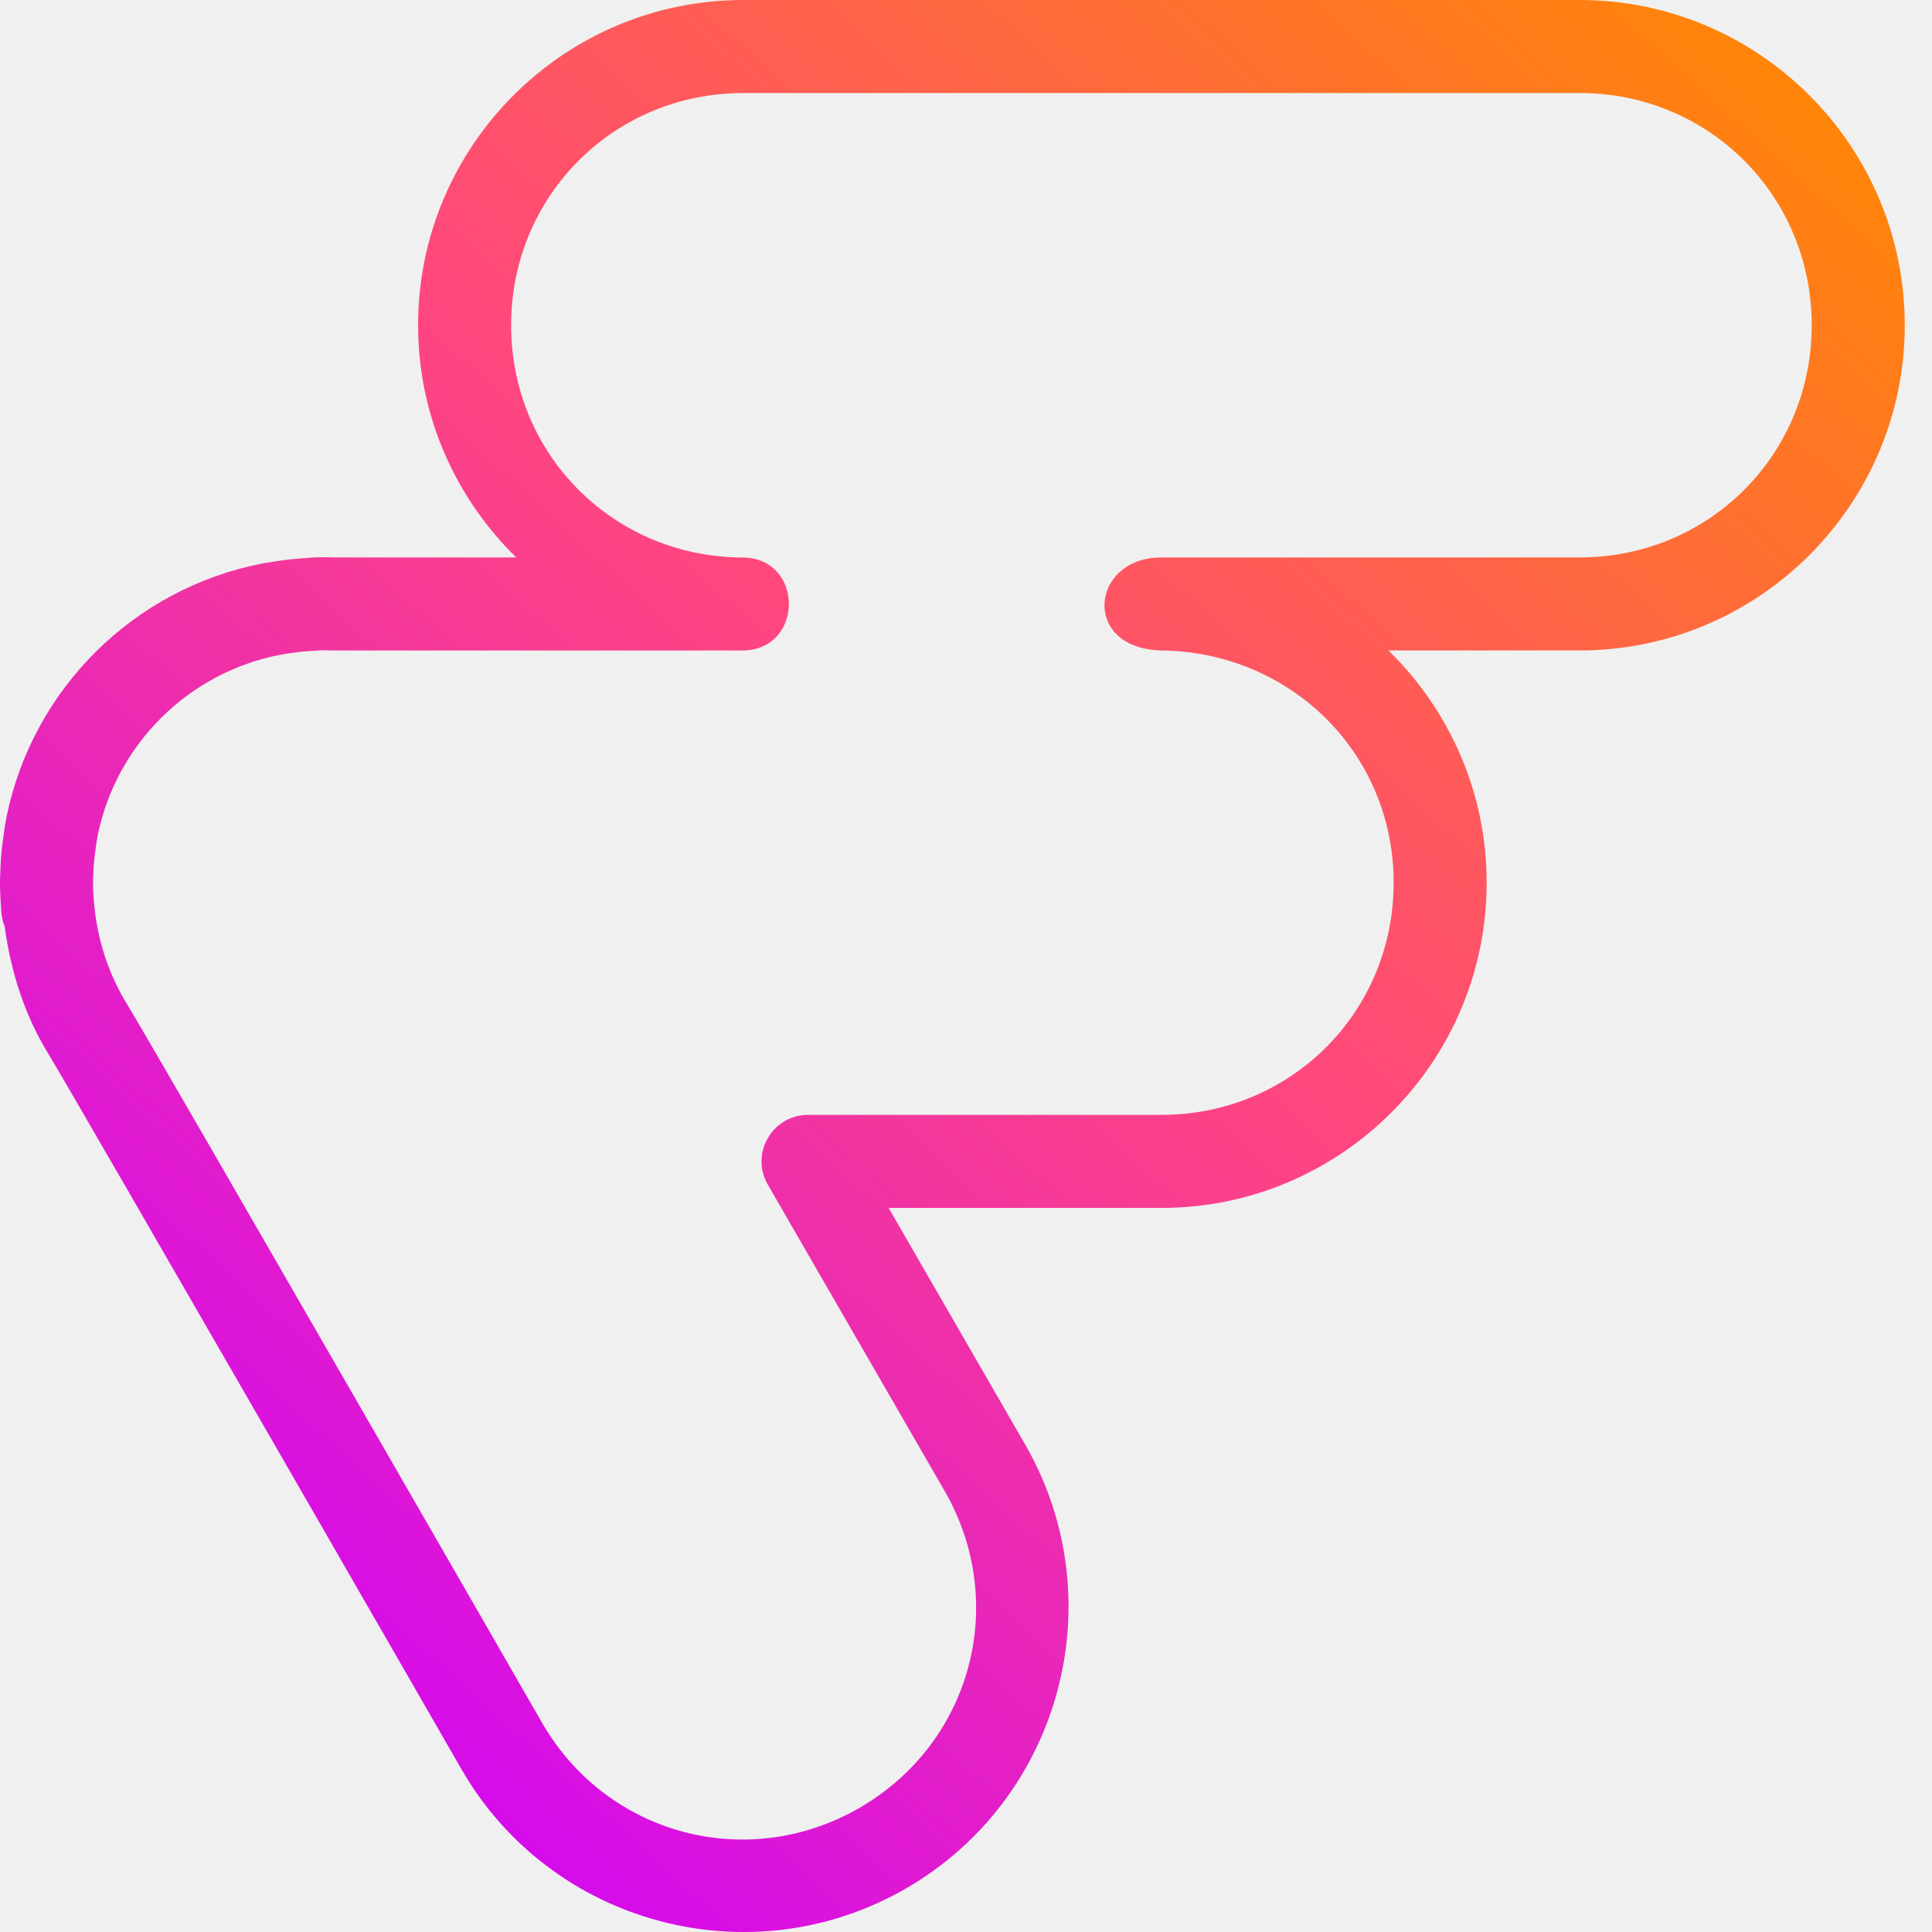
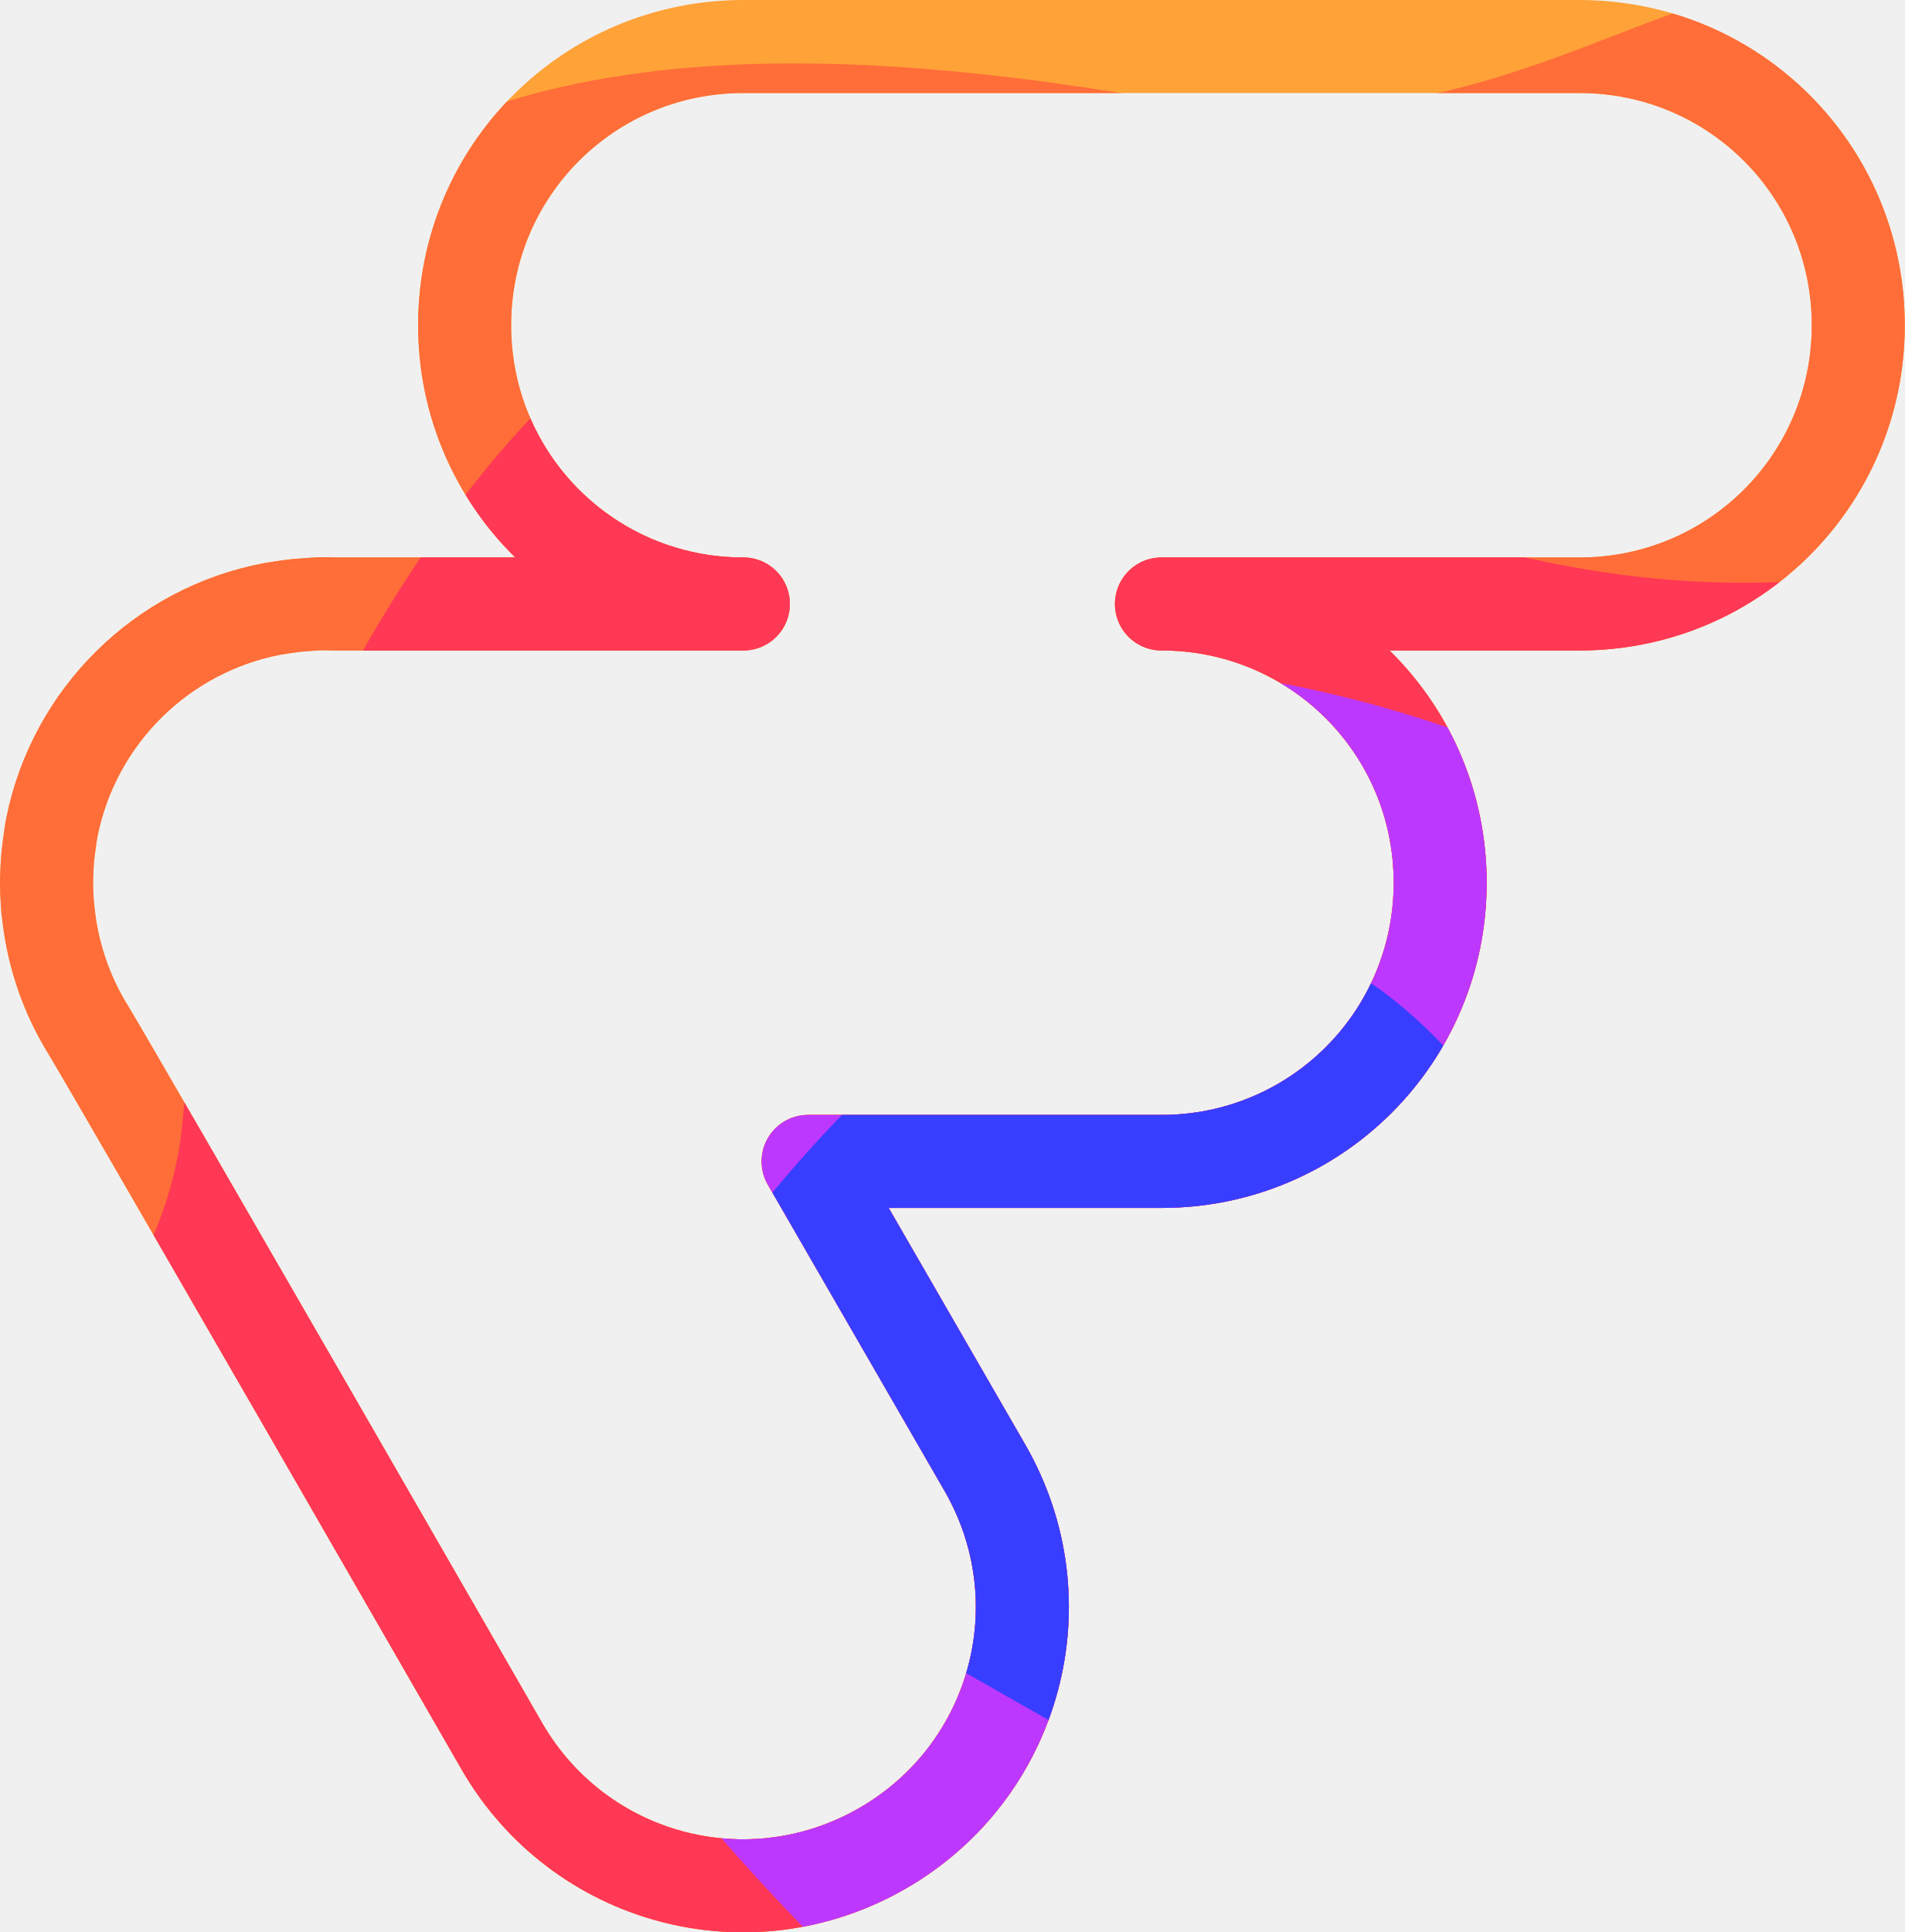
- <svg xmlns="http://www.w3.org/2000/svg" xmlns:xlink="http://www.w3.org/1999/xlink" width="512" height="512" viewBox="0 0 135.467 135.467" version="1.1" id="svg5">
+ <svg xmlns="http://www.w3.org/2000/svg" xmlns:xlink="http://www.w3.org/1999/xlink" width="429.531" height="435.674" viewBox="0 0 113.647 115.272" version="1.1" id="svg5">
  <defs id="defs2">
    <linearGradient id="linearGradient1820">
      <stop style="stop-color:#ff8900;stop-opacity:1" offset="0" id="stop1816" />
      <stop style="stop-color:#ff477e;stop-opacity:1" offset="0.472" id="stop1824" />
      <stop style="stop-color:#ce00ff;stop-opacity:1" offset="1" id="stop1818" />
    </linearGradient>
-     <linearGradient xlink:href="#linearGradient1820" id="linearGradient1822" x1="123.669" y1="-3.66" x2="8.628" y2="122.885" gradientUnits="userSpaceOnUse" />
+     <linearGradient xlink:href="#linearGradient1820" id="linearGradient1822" x1="123.669" y1="-3.66" x2="8.628" y2="122.885" gradientUnits="userSpaceOnUse" gradientTransform="matrix(0.376666,0,0,0.376666,120.3677,80.32038)" />
+     <mask maskUnits="userSpaceOnUse" id="mask36505">
+       <path style="fill:#ffffff;stroke:none;stroke-width:0.265px;stroke-linecap:butt;stroke-linejoin:miter;stroke-opacity:1" d="M 224.884,0 C 101.08,20.373 138.3,57.592 124.196,93.636 110.091,129.681 41.921,135.557 28.6,163.374 15.28,191.191 48.581,211.667 48.581,211.667 H -1.6848375e-6 L 0,0 Z" id="path36507" />
+     </mask>
+     <mask maskUnits="userSpaceOnUse" id="mask38423">
+       <path style="fill:#ffffff;stroke:none;stroke-width:0.265px;stroke-linecap:butt;stroke-linejoin:miter;stroke-opacity:1" d="M 224.884,0 C 101.08,20.373 138.3,57.592 124.196,93.636 110.091,129.681 41.921,135.557 28.6,163.374 15.28,191.191 48.581,211.667 48.581,211.667 H -1.6848375e-6 L 0,0 Z" id="path38425" />
+     </mask>
+     <mask maskUnits="userSpaceOnUse" id="mask38423-3">
+       <path style="fill:#ffffff;stroke:none;stroke-width:0.265px;stroke-linecap:butt;stroke-linejoin:miter;stroke-opacity:1" d="M 224.884,0 C 101.08,20.373 138.3,57.592 124.196,93.636 110.091,129.681 41.921,135.557 28.6,163.374 15.28,191.191 48.581,211.667 48.581,211.667 H -1.6848375e-6 L 0,0 Z" id="path38425-5" />
+     </mask>
+     <mask maskUnits="userSpaceOnUse" id="mask31226">
+       <path id="path31228" style="fill:none;stroke:#ffffff;stroke-width:5.55;stroke-linecap:square;stroke-linejoin:round;stroke-miterlimit:4;stroke-dasharray:none;stroke-opacity:1" d="m 203.535,96.618 c -9.213,0 -16.63,7.417 -16.63,16.63 0,9.213 7.417,16.63 16.63,16.63 h -24.377 c -0.335,-0.011 -0.671,-0.017 -1.007,-0.008 -0.141,0.004 -0.281,0.025 -0.422,0.032 -0.119,0.007 -0.238,0.018 -0.357,0.024 -0.144,0.011 -0.287,0.019 -0.43,0.033 -0.214,0.022 -0.428,0.051 -0.642,0.081 -0.243,0.033 -0.483,0.07 -0.723,0.114 -0.024,0.004 -0.049,0.004 -0.073,0.008 -0.032,0.005 -0.065,0.009 -0.098,0.016 -6.592,1.267 -11.777,6.402 -13.114,12.968 -0.078,0.384 -0.127,0.776 -0.179,1.169 -0.008,0.057 -0.015,0.114 -0.024,0.171 -0.024,0.197 -0.048,0.394 -0.065,0.593 -0.004,0.035 -0.005,0.07 -0.008,0.106 -0.021,0.269 -0.032,0.539 -0.041,0.812 -0.005,0.171 -0.016,0.341 -0.016,0.512 0,0.407 0.02,0.811 0.049,1.21 0.009,0.125 0.012,0.248 0.024,0.373 -0.007,-0.072 -0.003,-0.147 -0.008,-0.219 0.218,2.711 1.073,5.239 2.428,7.422 1.9,3.145 24.677,42.737 24.677,42.737 4.607,7.979 14.742,10.689 22.72,6.082 7.979,-4.607 10.697,-14.733 6.09,-22.712 L 207.4,163.139 h 21.08 c 9.213,0 16.63,-7.417 16.63,-16.63 0,-9.213 -7.417,-16.63 -16.63,-16.63 h 24.945 c 9.213,0 16.63,-7.417 16.63,-16.63 0,-9.213 -7.417,-16.63 -16.63,-16.63 z" />
+     </mask>
+     <mask maskUnits="userSpaceOnUse" id="mask31993">
+       <path id="path31995" style="fill:none;stroke:#ffffff;stroke-width:5.55;stroke-linecap:square;stroke-linejoin:round;stroke-miterlimit:4;stroke-dasharray:none;stroke-opacity:1" d="m 44.351,2.775 c -9.213,0 -16.63,7.417 -16.63,16.63 0,9.213 7.417,16.63 16.63,16.63 H 19.974 c -0.335,-0.011 -0.671,-0.017 -1.007,-0.008 -0.141,0.004 -0.281,0.025 -0.422,0.032 -0.119,0.007 -0.238,0.018 -0.357,0.024 -0.144,0.011 -0.287,0.019 -0.43,0.033 -0.214,0.022 -0.428,0.051 -0.642,0.081 -0.243,0.033 -0.483,0.07 -0.723,0.114 -0.024,0.004 -0.049,0.004 -0.073,0.008 -0.032,0.005 -0.065,0.009 -0.098,0.016 -6.592,1.267 -11.777,6.402 -13.114,12.968 -0.078,0.384 -0.127,0.776 -0.179,1.169 -0.008,0.057 -0.015,0.114 -0.024,0.171 -0.024,0.197 -0.048,0.394 -0.065,0.593 -0.004,0.035 -0.005,0.07 -0.008,0.106 -0.021,0.269 -0.032,0.539 -0.041,0.812 -0.005,0.171 -0.016,0.341 -0.016,0.512 0,0.407 0.02,0.811 0.049,1.21 0.009,0.125 0.012,0.248 0.024,0.374 -0.007,-0.072 -0.003,-0.147 -0.008,-0.219 0.218,2.711 1.073,5.239 2.428,7.422 1.9,3.145 24.677,42.737 24.677,42.737 4.607,7.979 14.742,10.689 22.72,6.082 7.979,-4.607 10.697,-14.733 6.09,-22.712 L 48.216,69.296 H 69.296 c 9.213,0 16.63,-7.417 16.63,-16.63 0,-9.213 -7.417,-16.63 -16.63,-16.63 h 24.945 c 9.213,0 16.63,-7.417 16.63,-16.63 0,-9.213 -7.417,-16.63 -16.63,-16.63 z" />
+     </mask>
+     <mask maskUnits="userSpaceOnUse" id="mask31997">
+       <path id="path31999" style="fill:none;stroke:#ffffff;stroke-width:5.55;stroke-linecap:square;stroke-linejoin:round;stroke-miterlimit:4;stroke-dasharray:none;stroke-opacity:1" d="m 44.351,2.775 c -9.213,0 -16.63,7.417 -16.63,16.63 0,9.213 7.417,16.63 16.63,16.63 H 19.974 c -0.335,-0.011 -0.671,-0.017 -1.007,-0.008 -0.141,0.004 -0.281,0.025 -0.422,0.032 -0.119,0.007 -0.238,0.018 -0.357,0.024 -0.144,0.011 -0.287,0.019 -0.43,0.033 -0.214,0.022 -0.428,0.051 -0.642,0.081 -0.243,0.033 -0.483,0.07 -0.723,0.114 -0.024,0.004 -0.049,0.004 -0.073,0.008 -0.032,0.005 -0.065,0.009 -0.098,0.016 -6.592,1.267 -11.777,6.402 -13.114,12.968 -0.078,0.384 -0.127,0.776 -0.179,1.169 -0.008,0.057 -0.015,0.114 -0.024,0.171 -0.024,0.197 -0.048,0.394 -0.065,0.593 -0.004,0.035 -0.005,0.07 -0.008,0.106 -0.021,0.269 -0.032,0.539 -0.041,0.812 -0.005,0.171 -0.016,0.341 -0.016,0.512 0,0.407 0.02,0.811 0.049,1.21 0.009,0.125 0.012,0.248 0.024,0.374 -0.007,-0.072 -0.003,-0.147 -0.008,-0.219 0.218,2.711 1.073,5.239 2.428,7.422 1.9,3.145 24.677,42.737 24.677,42.737 4.607,7.979 14.742,10.689 22.72,6.082 7.979,-4.607 10.697,-14.733 6.09,-22.712 L 48.216,69.296 H 69.296 c 9.213,0 16.63,-7.417 16.63,-16.63 0,-9.213 -7.417,-16.63 -16.63,-16.63 h 24.945 c 9.213,0 16.63,-7.417 16.63,-16.63 0,-9.213 -7.417,-16.63 -16.63,-16.63 z" />
+     </mask>
+     <mask maskUnits="userSpaceOnUse" id="mask32001">
+       <path id="path32003" style="fill:none;stroke:#ffffff;stroke-width:5.55;stroke-linecap:square;stroke-linejoin:round;stroke-miterlimit:4;stroke-dasharray:none;stroke-opacity:1" d="m 44.351,2.775 c -9.213,0 -16.63,7.417 -16.63,16.63 0,9.213 7.417,16.63 16.63,16.63 H 19.974 c -0.335,-0.011 -0.671,-0.017 -1.007,-0.008 -0.141,0.004 -0.281,0.025 -0.422,0.032 -0.119,0.007 -0.238,0.018 -0.357,0.024 -0.144,0.011 -0.287,0.019 -0.43,0.033 -0.214,0.022 -0.428,0.051 -0.642,0.081 -0.243,0.033 -0.483,0.07 -0.723,0.114 -0.024,0.004 -0.049,0.004 -0.073,0.008 -0.032,0.005 -0.065,0.009 -0.098,0.016 -6.592,1.267 -11.777,6.402 -13.114,12.968 -0.078,0.384 -0.127,0.776 -0.179,1.169 -0.008,0.057 -0.015,0.114 -0.024,0.171 -0.024,0.197 -0.048,0.394 -0.065,0.593 -0.004,0.035 -0.005,0.07 -0.008,0.106 -0.021,0.269 -0.032,0.539 -0.041,0.812 -0.005,0.171 -0.016,0.341 -0.016,0.512 0,0.407 0.02,0.811 0.049,1.21 0.009,0.125 0.012,0.248 0.024,0.374 -0.007,-0.072 -0.003,-0.147 -0.008,-0.219 0.218,2.711 1.073,5.239 2.428,7.422 1.9,3.145 24.677,42.737 24.677,42.737 4.607,7.979 14.742,10.689 22.72,6.082 7.979,-4.607 10.697,-14.733 6.09,-22.712 L 48.216,69.296 H 69.296 c 9.213,0 16.63,-7.417 16.63,-16.63 0,-9.213 -7.417,-16.63 -16.63,-16.63 h 24.945 c 9.213,0 16.63,-7.417 16.63,-16.63 0,-9.213 -7.417,-16.63 -16.63,-16.63 z" />
+     </mask>
+     <mask maskUnits="userSpaceOnUse" id="mask32005">
+       <path id="path32007" style="fill:none;stroke:#ffffff;stroke-width:5.55;stroke-linecap:square;stroke-linejoin:round;stroke-miterlimit:4;stroke-dasharray:none;stroke-opacity:1" d="m 44.351,2.775 c -9.213,0 -16.63,7.417 -16.63,16.63 0,9.213 7.417,16.63 16.63,16.63 H 19.974 c -0.335,-0.011 -0.671,-0.017 -1.007,-0.008 -0.141,0.004 -0.281,0.025 -0.422,0.032 -0.119,0.007 -0.238,0.018 -0.357,0.024 -0.144,0.011 -0.287,0.019 -0.43,0.033 -0.214,0.022 -0.428,0.051 -0.642,0.081 -0.243,0.033 -0.483,0.07 -0.723,0.114 -0.024,0.004 -0.049,0.004 -0.073,0.008 -0.032,0.005 -0.065,0.009 -0.098,0.016 -6.592,1.267 -11.777,6.402 -13.114,12.968 -0.078,0.384 -0.127,0.776 -0.179,1.169 -0.008,0.057 -0.015,0.114 -0.024,0.171 -0.024,0.197 -0.048,0.394 -0.065,0.593 -0.004,0.035 -0.005,0.07 -0.008,0.106 -0.021,0.269 -0.032,0.539 -0.041,0.812 -0.005,0.171 -0.016,0.341 -0.016,0.512 0,0.407 0.02,0.811 0.049,1.21 0.009,0.125 0.012,0.248 0.024,0.374 -0.007,-0.072 -0.003,-0.147 -0.008,-0.219 0.218,2.711 1.073,5.239 2.428,7.422 1.9,3.145 24.677,42.737 24.677,42.737 4.607,7.979 14.742,10.689 22.72,6.082 7.979,-4.607 10.697,-14.733 6.09,-22.712 L 48.216,69.296 H 69.296 c 9.213,0 16.63,-7.417 16.63,-16.63 0,-9.213 -7.417,-16.63 -16.63,-16.63 h 24.945 c 9.213,0 16.63,-7.417 16.63,-16.63 0,-9.213 -7.417,-16.63 -16.63,-16.63 z" />
+     </mask>
+     <mask maskUnits="userSpaceOnUse" id="mask32009">
+       <path id="path32011" style="fill:none;stroke:#ffffff;stroke-width:5.55;stroke-linecap:square;stroke-linejoin:round;stroke-miterlimit:4;stroke-dasharray:none;stroke-opacity:1" d="m 44.351,2.775 c -9.213,0 -16.63,7.417 -16.63,16.63 0,9.213 7.417,16.63 16.63,16.63 H 19.974 c -0.335,-0.011 -0.671,-0.017 -1.007,-0.008 -0.141,0.004 -0.281,0.025 -0.422,0.032 -0.119,0.007 -0.238,0.018 -0.357,0.024 -0.144,0.011 -0.287,0.019 -0.43,0.033 -0.214,0.022 -0.428,0.051 -0.642,0.081 -0.243,0.033 -0.483,0.07 -0.723,0.114 -0.024,0.004 -0.049,0.004 -0.073,0.008 -0.032,0.005 -0.065,0.009 -0.098,0.016 -6.592,1.267 -11.777,6.402 -13.114,12.968 -0.078,0.384 -0.127,0.776 -0.179,1.169 -0.008,0.057 -0.015,0.114 -0.024,0.171 -0.024,0.197 -0.048,0.394 -0.065,0.593 -0.004,0.035 -0.005,0.07 -0.008,0.106 -0.021,0.269 -0.032,0.539 -0.041,0.812 -0.005,0.171 -0.016,0.341 -0.016,0.512 0,0.407 0.02,0.811 0.049,1.21 0.009,0.125 0.012,0.248 0.024,0.374 -0.007,-0.072 -0.003,-0.147 -0.008,-0.219 0.218,2.711 1.073,5.239 2.428,7.422 1.9,3.145 24.677,42.737 24.677,42.737 4.607,7.979 14.742,10.689 22.72,6.082 7.979,-4.607 10.697,-14.733 6.09,-22.712 L 48.216,69.296 H 69.296 c 9.213,0 16.63,-7.417 16.63,-16.63 0,-9.213 -7.417,-16.63 -16.63,-16.63 h 24.945 c 9.213,0 16.63,-7.417 16.63,-16.63 0,-9.213 -7.417,-16.63 -16.63,-16.63 z" />
+     </mask>
  </defs>
-   <g id="layer1" style="stroke:#000000;stroke-opacity:1;fill:none">
-     <path style="color:#000000;font-style:normal;font-variant:normal;font-weight:normal;font-stretch:normal;font-size:medium;line-height:normal;font-family:sans-serif;font-variant-ligatures:normal;font-variant-position:normal;font-variant-caps:normal;font-variant-numeric:normal;font-variant-alternates:normal;font-variant-east-asian:normal;font-feature-settings:normal;font-variation-settings:normal;text-indent:0;text-align:start;text-decoration:none;text-decoration-line:none;text-decoration-style:solid;text-decoration-color:#000000;letter-spacing:normal;word-spacing:normal;text-transform:none;writing-mode:lr-tb;direction:ltr;text-orientation:mixed;dominant-baseline:auto;baseline-shift:baseline;text-anchor:start;white-space:normal;shape-padding:0;shape-margin:0;inline-size:0;clip-rule:nonzero;display:inline;overflow:visible;visibility:visible;opacity:1;isolation:auto;mix-blend-mode:normal;color-interpolation:sRGB;color-interpolation-filters:linearRGB;solid-color:#000000;solid-opacity:1;vector-effect:none;fill:url(#linearGradient1822);fill-opacity:1;fill-rule:nonzero;stroke:none;stroke-width:6.522;stroke-linecap:square;stroke-linejoin:round;stroke-miterlimit:4;stroke-dasharray:none;stroke-dashoffset:0;stroke-opacity:1;color-rendering:auto;image-rendering:auto;shape-rendering:auto;text-rendering:auto;enable-background:accumulate;stop-color:#000000;stop-opacity:1" d="M 52.121,0 C 39.544,0 29.316,10.227 29.316,22.805 c 0,6.381 2.648,12.141 6.885,16.283 H 23.473 l 0.111,0.002 c -0.428,-0.015 -0.889,-0.025 -1.381,-0.012 h -0.002 c -0.43,0.012 -0.626,0.045 -0.586,0.043 -0.227,0.012 -0.369,0.026 -0.422,0.029 -0.018,5.09e-4 -0.035,0.001 -0.053,0.002 -0.139,0.01 -0.335,0.022 -0.59,0.047 -0.005,-1.2e-5 -0.01,-1.2e-5 -0.016,0 -0.319,0.033 -0.614,0.073 -0.883,0.111 -0.316,0.043 -0.64,0.094 -0.973,0.154 0.338,-0.062 0.354,-0.075 -0.113,0.014 l -0.002,0.002 c 0.128,-0.024 0.086,-0.02 -0.127,0.021 -9.034,1.742 -16.148,8.786 -17.98,17.789 -0.125,0.615 -0.189,1.151 -0.248,1.602 -0.008,0.062 -0.014,0.101 -0.012,0.088 -0.008,0.049 -0.015,0.098 -0.021,0.146 -0.027,0.223 -0.061,0.492 -0.088,0.811 v 0.002 c -0.007,0.081 -0.009,0.125 -0.01,0.135 -6.5426e-4,0.003 -0.001,0.005 -0.002,0.008 C 0.045,60.476 0.032,60.847 0.021,61.193 0.017,61.322 0,61.554 0,61.893 c 0,0.587 0.03,1.137 0.066,1.652 -4.87e-6,0.003 -4.87e-6,0.006 0,0.01 0.003,0.037 0.011,0.214 0.031,0.449 0.004,0.053 -0.005,-0.021 0.002,0.051 h 0.002 c 6.3312e-4,0.007 -6.5994e-4,0.005 0,0.012 0.033,0.305 0.11,0.605 0.227,0.889 0.436,3.241 1.437,6.316 3.092,8.982 0.982,1.626 8.322,14.329 15.283,26.406 6.97,12.092 13.662,23.725 13.662,23.725 l 0.002,0.004 c 6.289,10.893 20.264,14.63 31.156,8.342 10.891,-6.288 14.638,-20.254 8.35,-31.146 L 62.309,84.697 h 19.127 c 12.577,0 22.805,-10.227 22.805,-22.805 0,-6.381 -2.648,-12.141 -6.885,-16.283 h 13.396 c 12.577,0 22.805,-10.227 22.805,-22.805 C 133.557,10.227 123.329,0 110.752,0 Z m 0,6.521 h 58.631 c 9.077,0 16.281,7.206 16.281,16.283 0,9.077 -7.204,16.283 -16.281,16.283 H 81.436 c -4.996,0 -5.645,6.392 0,6.521 9.076,0.113 16.283,7.206 16.283,16.283 0,9.077 -7.206,16.281 -16.283,16.281 H 56.662 c -2.511,3.4e-5 -4.08,2.718 -2.824,4.893 l 12.387,21.461 c 4.538,7.861 1.899,17.699 -5.963,22.238 -7.86,4.538 -17.705,1.906 -22.244,-5.951 l -0.002,-0.004 c -0.002,-0.004 -6.691,-11.631 -13.662,-23.725 C 17.382,84.99 10.249,72.627 8.982,70.531 c -0.007,-0.011 -0.014,-0.022 -0.021,-0.033 -1.322,-2.13 -2.158,-4.595 -2.373,-7.264 -0.004,-0.048 -0.009,-0.095 -0.016,-0.143 -6.461e-4,-0.003 -0.001,-0.006 -0.002,-0.01 -0.03,-0.424 -0.049,-0.82 -0.049,-1.189 0,-0.062 0.009,-0.226 0.018,-0.5 v -0.004 c 0.009,-0.294 0.022,-0.559 0.041,-0.797 l -0.002,0.006 c 0.006,-0.073 0.01,-0.11 0.01,-0.111 0.013,-0.148 0.036,-0.341 0.064,-0.58 0.008,-0.054 0.018,-0.13 0.021,-0.158 6.56e-4,-0.003 0.001,-0.006 0.002,-0.01 0.062,-0.474 0.113,-0.859 0.172,-1.146 1.308,-6.427 6.377,-11.447 12.832,-12.688 0.004,-6.44e-4 0.008,-0.001 0.012,-0.002 -0.137,0.027 -0.102,0.021 0.102,-0.018 l -0.004,0.002 c -0.443,0.085 -0.426,0.082 0.053,-0.004 l 0.006,-0.002 c 0.223,-0.041 0.458,-0.075 0.707,-0.109 0.006,-0.001 0.013,-0.003 0.02,-0.004 0.234,-0.033 0.443,-0.061 0.627,-0.08 0.072,-0.007 0.197,-0.014 0.354,-0.025 l 0.051,-0.004 c 0.18,-0.011 0.318,-0.023 0.361,-0.025 h 0.004 c 0.372,-0.02 0.508,-0.036 0.406,-0.033 0.298,-0.008 0.628,-0.004 0.986,0.008 0.036,0.001 0.073,0.002 0.109,0.002 h 28.648 c 4.258,-0.089 4.258,-6.433 0,-6.521 -9.077,0 -16.283,-7.206 -16.283,-16.283 0,-9.077 7.206,-16.283 16.283,-16.283 z" id="path1814" />
+   <g id="layer1">
+     <path style="fill:#ffa238;fill-opacity:1;stroke:none;stroke-width:0.265px;stroke-linecap:butt;stroke-linejoin:miter;stroke-opacity:1" d="M 131.857,-67.448 C 75.857,53.214 72.086,-36.445 12.593,-0.414 -46.901,35.618 -20.087,75.839 -72.039,85.894 -123.991,95.949 -159.184,80.447 -159.184,80.447 V 117.823 h 291.042 z" id="path10939" mask="url(#mask32009)" />
+     <path style="fill:#ff6d38;fill-opacity:1;stroke:none;stroke-width:0.265px;stroke-linecap:butt;stroke-linejoin:miter;stroke-opacity:1" d="M 131.857,7.966 C 103.787,-14.557 98.471,11.015 68.811,5.877 24.504,-1.799 8.707,11.606 -0.395,46.93 -9.648,82.84 -31.399,110.944 -49.415,104.329 -77.264,94.102 -92.568,117.823 -92.568,117.823 H 131.857 Z" id="path12313" mask="url(#mask32005)" />
+     <path style="fill:#ff3855;fill-opacity:1;stroke:none;stroke-width:0.265px;stroke-linecap:butt;stroke-linejoin:miter;stroke-opacity:1" d="M -4.585,117.823 C -7.937,87.151 9.692,82.545 10.917,66.621 11.755,55.728 32.497,4.853 56.584,18.44 c 33.097,18.669 48.878,20.11 75.273,10.474 V 117.823 Z" id="path14130" mask="url(#mask32001)" />
+     <path style="fill:#bd38ff;fill-opacity:1;stroke:none;stroke-width:0.265px;stroke-linecap:butt;stroke-linejoin:miter;stroke-opacity:1" d="M 50.719,117.823 C 11.755,79.19 28.025,61.152 43.596,45.673 c 15.316,-15.225 74.576,-0.838 69.13,28.909 -5.447,29.747 19.131,28.159 19.131,28.159 v 15.083 z" id="path14825" mask="url(#mask31997)" />
+     <path style="fill:#383eff;fill-opacity:1;stroke:none;stroke-width:0.265px;stroke-linecap:butt;stroke-linejoin:miter;stroke-opacity:1" d="m 44.015,73.744 c 18.435,-23.881 34.355,-22.624 45.249,-7.541 10.893,15.083 26.395,24.632 13.826,40.64 -12.569,16.008 -41.059,-5.447 -51.114,-10.055 -10.055,-4.609 -12.988,-10.055 -7.96,-23.043 z" id="path17932" mask="url(#mask31993)" />
  </g>
</svg>
